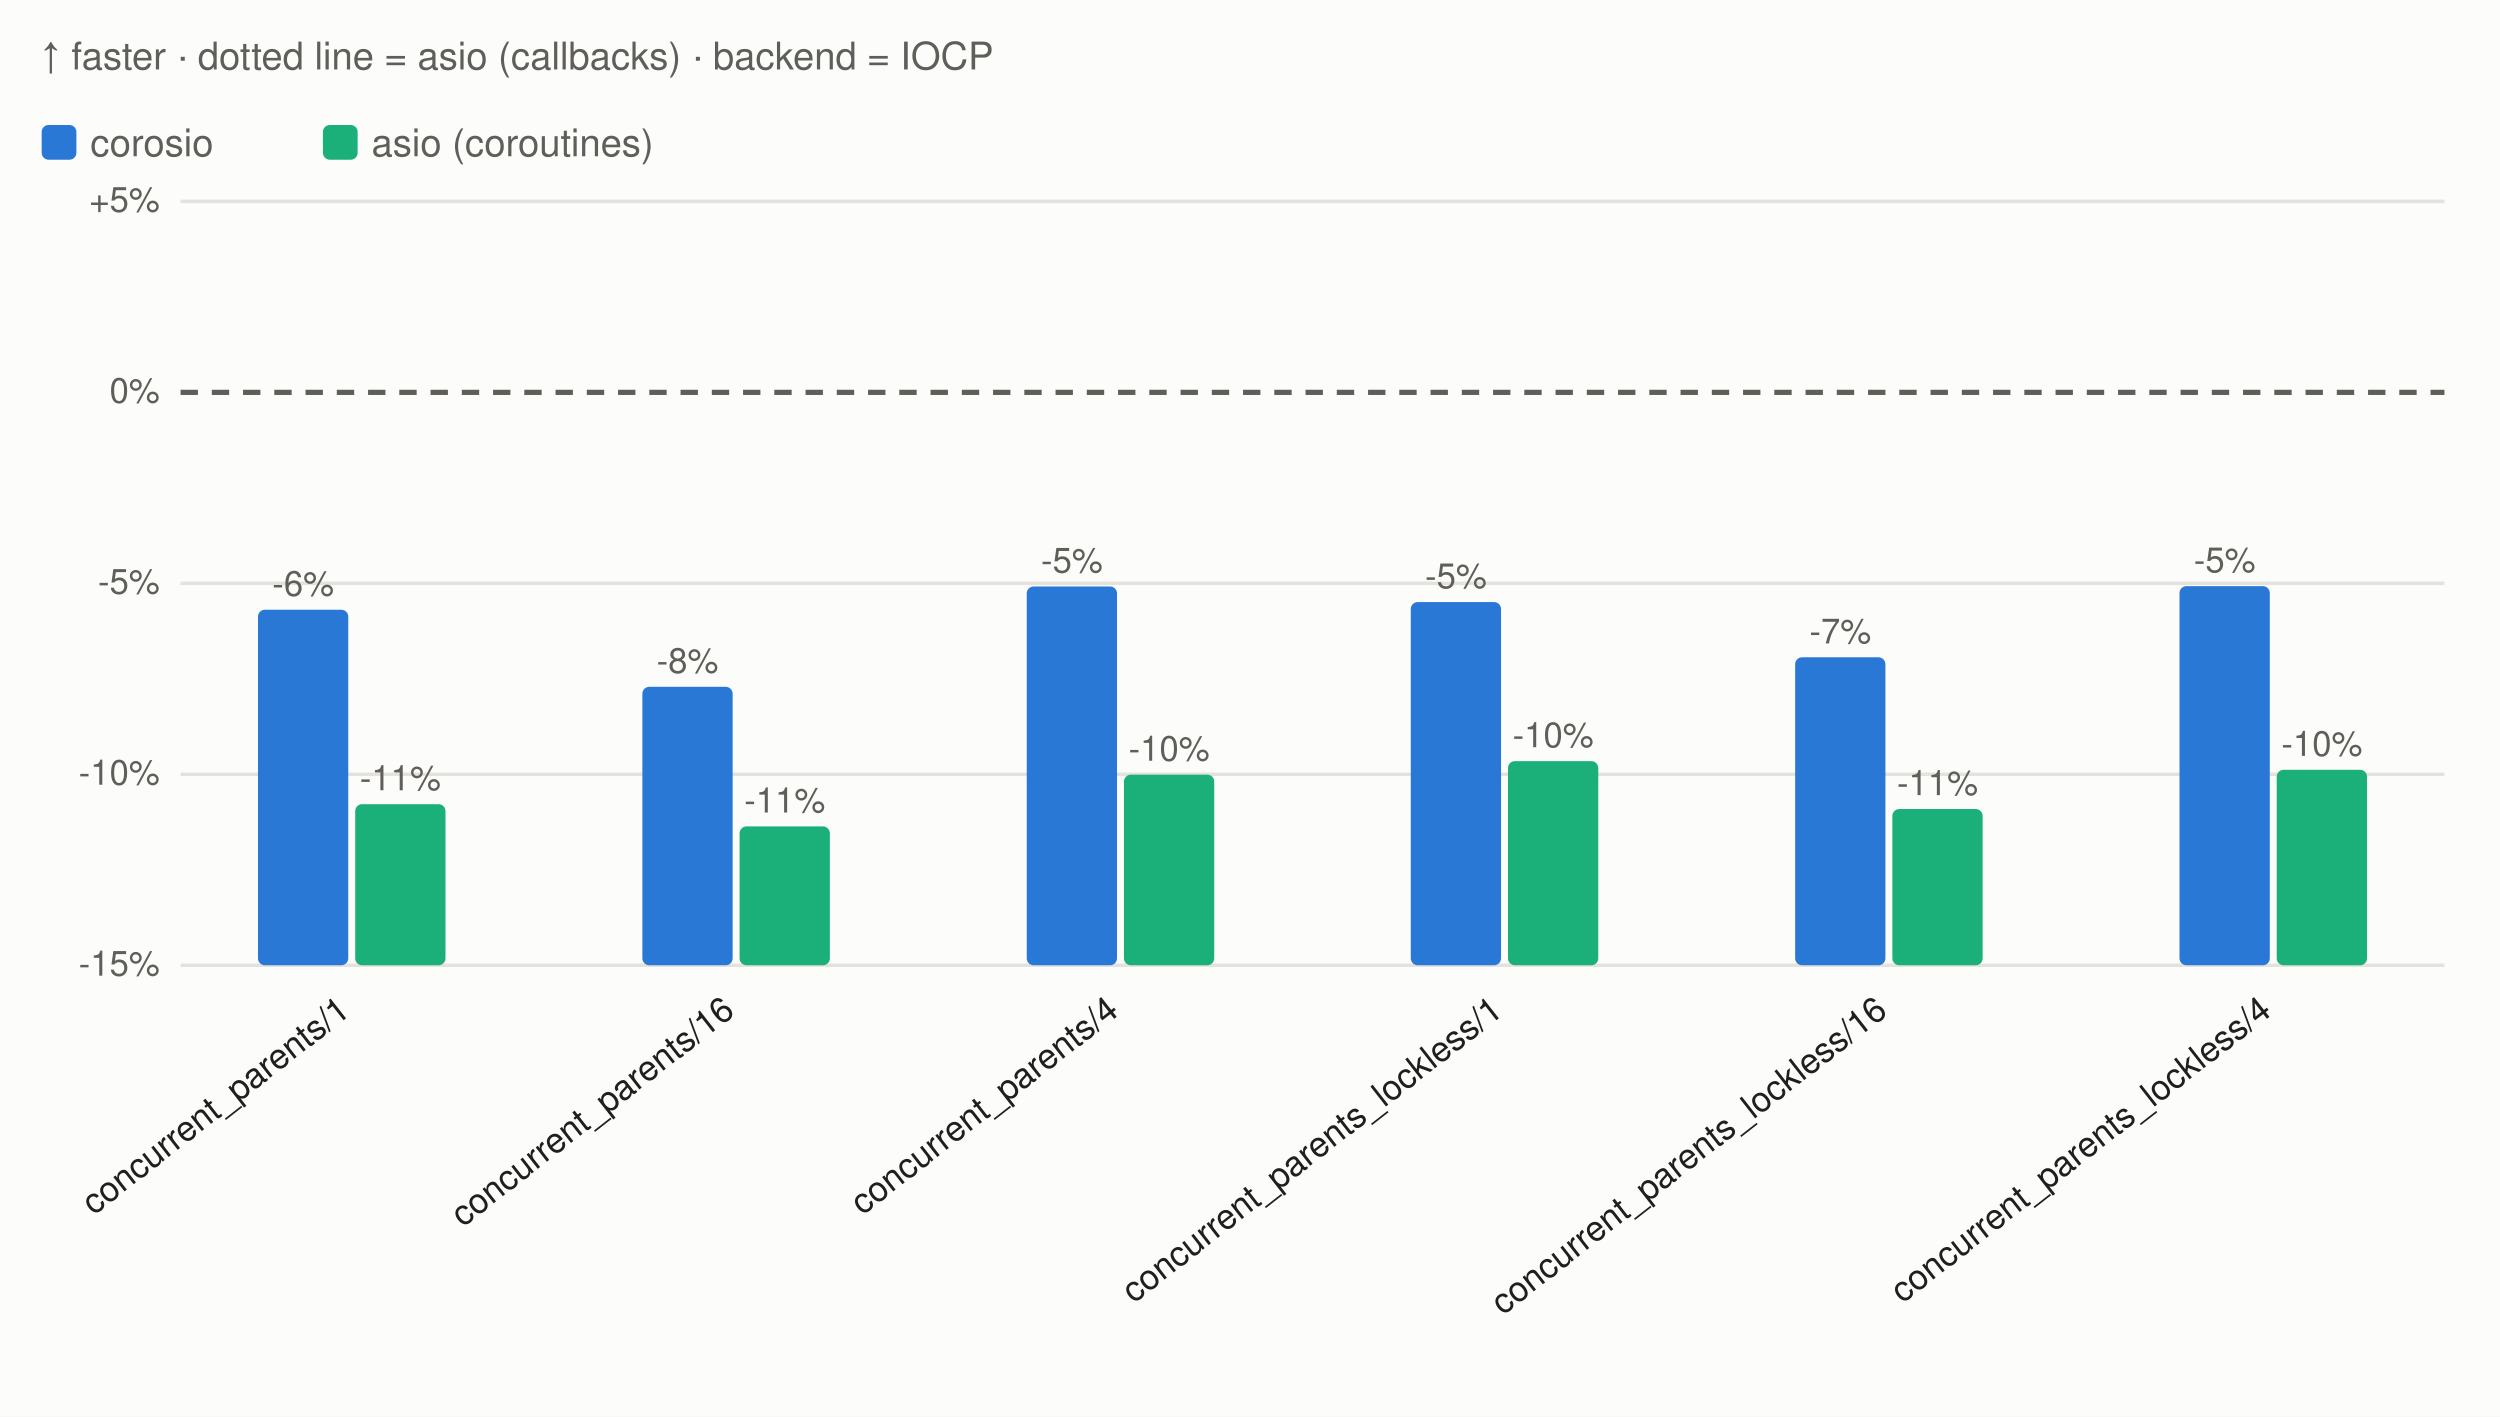
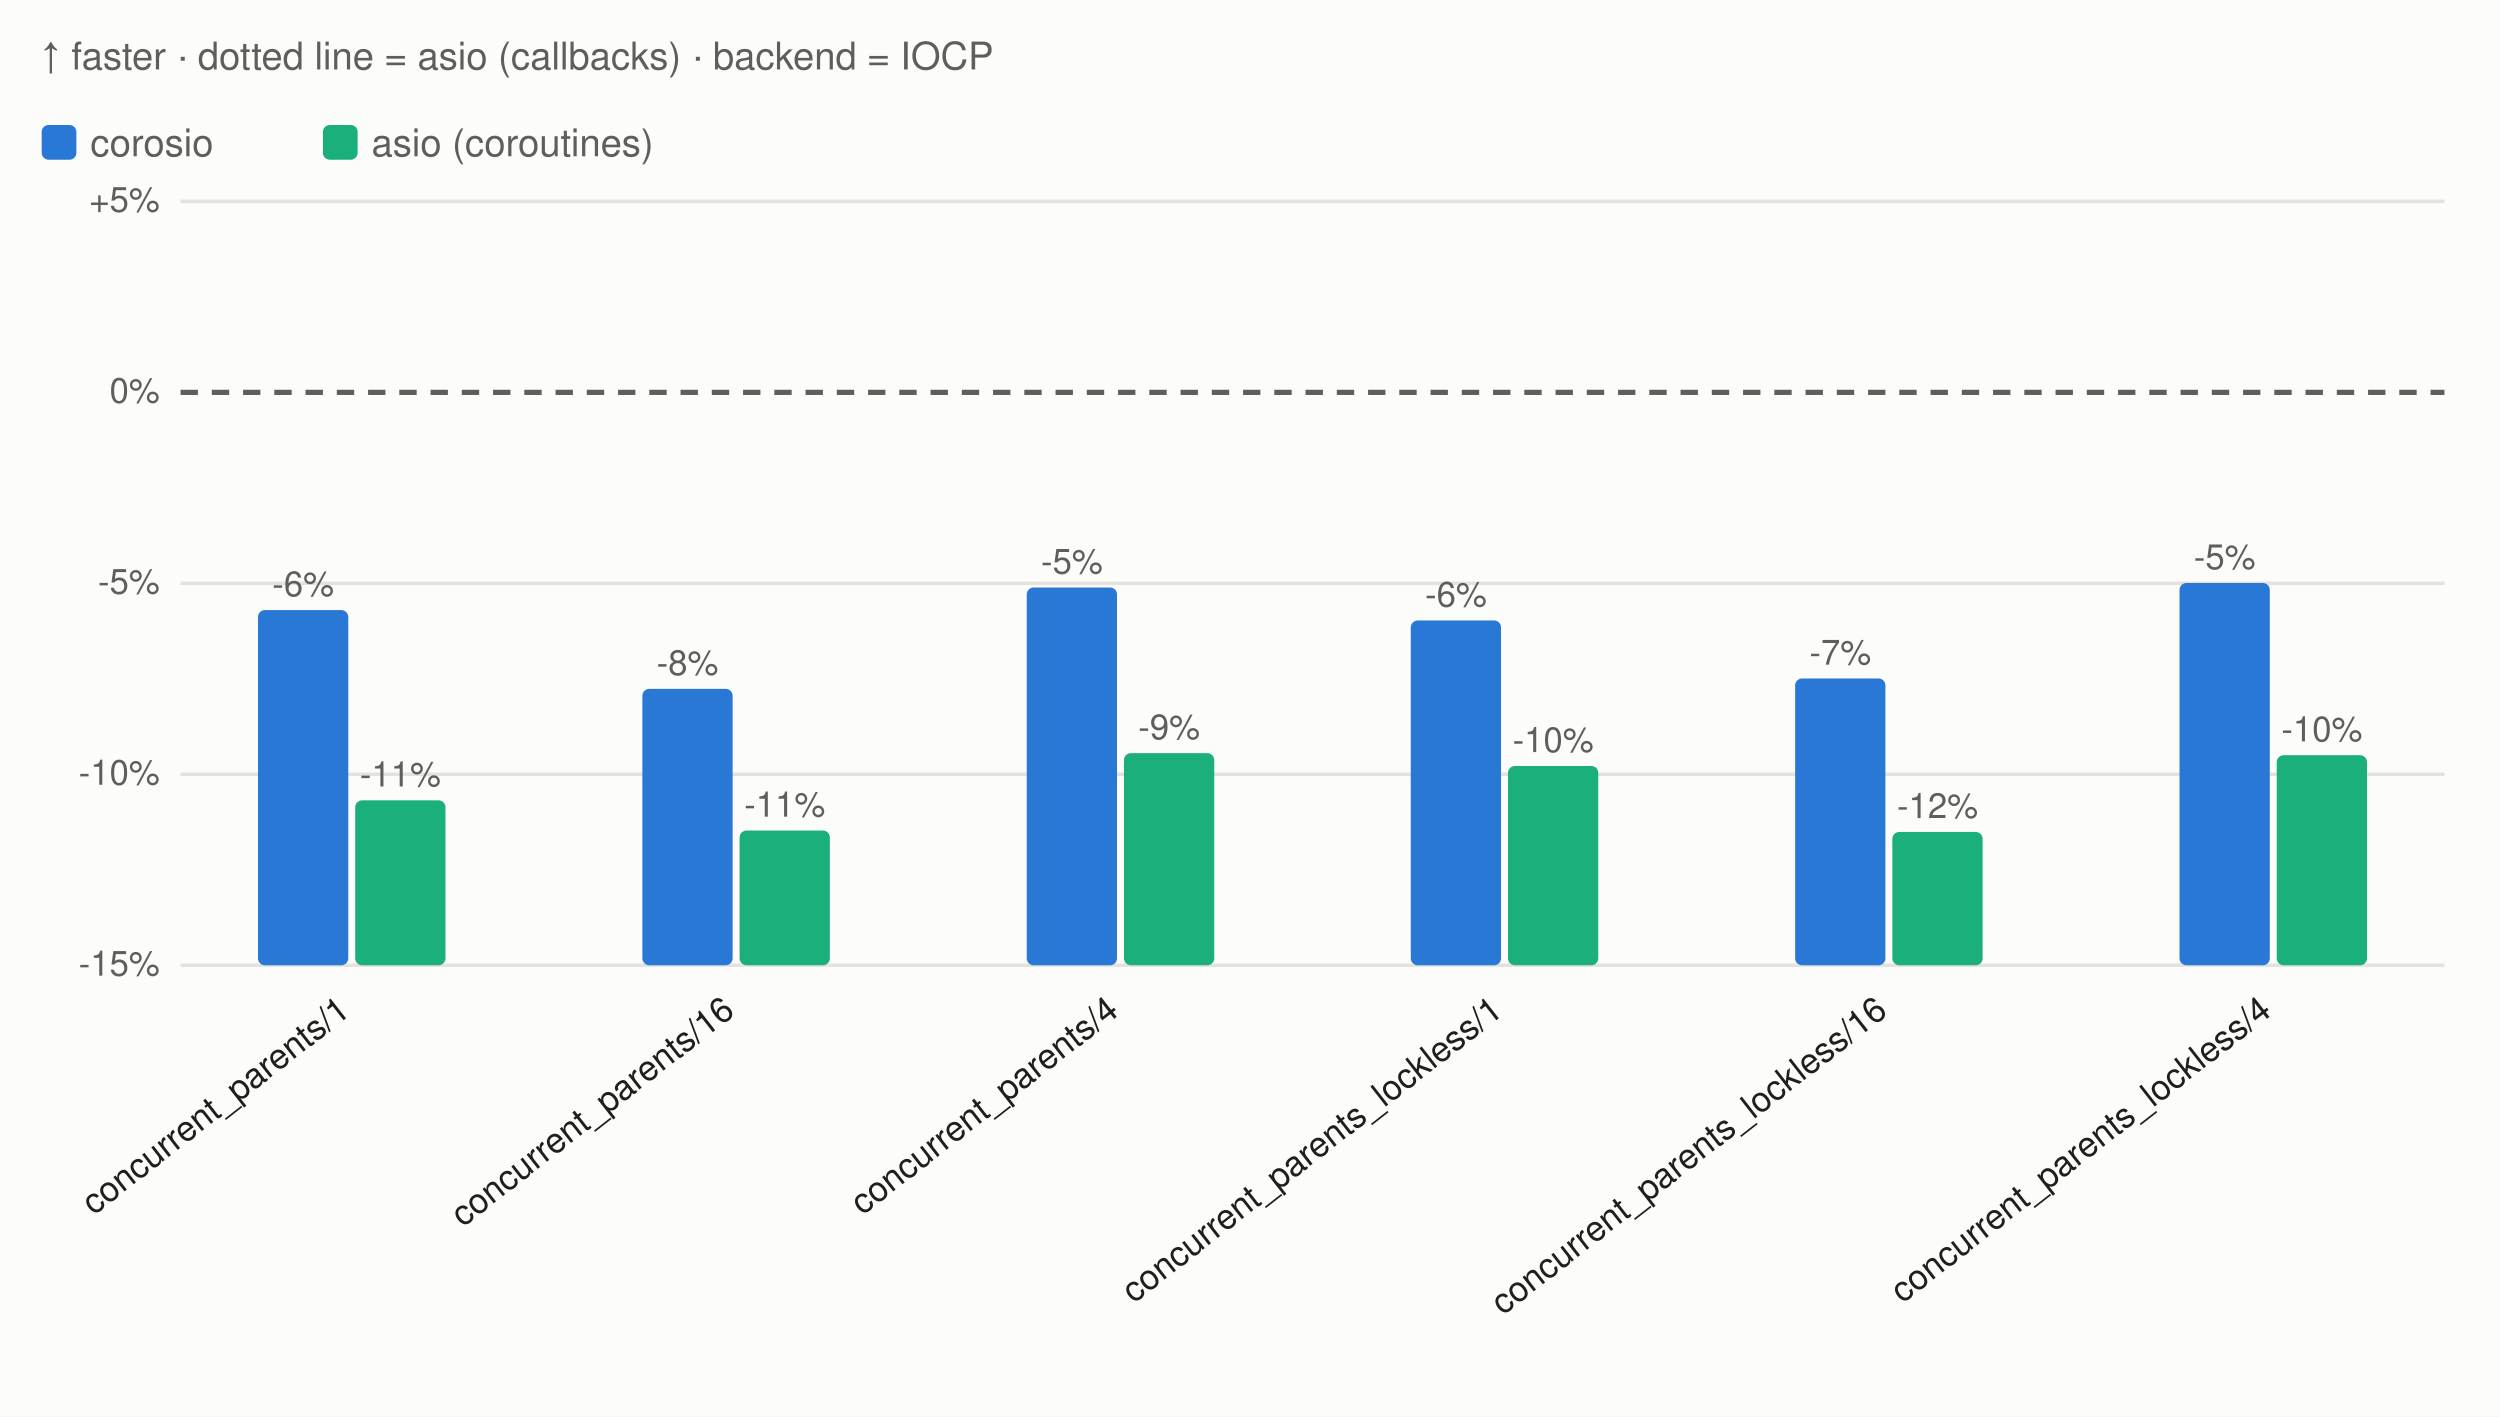
<svg xmlns="http://www.w3.org/2000/svg" class="bch-chart" width="720" height="408" viewBox="0 0 720 408">
  <style>.bch-chart{width:100%;height:auto;overflow:visible}.imageblock.bch-block{align-items:stretch}.imageblock.bch-block .content{width:100%}.bch-seg-label{fill:#ffffff;font-weight:700}html.dark .bch-exact&gt;summary.title,html.dark .bch-exact summary.title{color:var(--text-main-text-primary,#ffffff)}.boostlook .doc .openblock.bch-card{border:1px solid var(--border-border-secondary,#e3e2dc);border-radius:10px;padding:14px 14px 4px;margin-top:1.4rem;margin-bottom:1.4rem}.boostlook .doc .bch-card .imageblock.bch-block{margin-top:0;margin-bottom:0.25rem}.boostlook .doc .bch-card details.bch-exact{margin-top:0;margin-bottom:0.5rem;margin-left:0}.boostlook .doc .bch-card details.bch-exact&gt;summary{margin-left:2rem}.boostlook .doc .bch-card table.stretch,.boostlook #content .bch-card table.stretch{width:100%;margin-left:0;font-size:0.88em}.boostlook .doc .bch-card table.stretch td,.boostlook .doc .bch-card table.stretch th{padding:0.3rem 0.55rem}@media (prefers-color-scheme: dark) {.bch-surface{fill:#1a1a19}.bch-ink{fill:#ffffff}.bch-ink2{fill:#c3c2b7}.bch-grid{stroke:#3a3a38}.bch-zero{stroke:#c3c2b7}.bch-s-native{fill:#3987e5}.bch-s-uring{fill:#d95926}.bch-s-cb{fill:#199e70}.bch-div-pos{fill:#3987e5}.bch-div-neg{fill:#e66767}.bch-div-mid{fill:#383835}}html:not(.dark) .bch-surface{fill:transparent}html:not(.dark) .bch-ink{fill:#1f1f1e}html:not(.dark) .bch-ink2{fill:#5f5e58}html:not(.dark) .bch-grid{stroke:#e3e2dc}html:not(.dark) .bch-zero{stroke:#5f5e58}html:not(.dark) .bch-s-native{fill:#2a78d6}html:not(.dark) .bch-s-uring{fill:#eb6834}html:not(.dark) .bch-s-cb{fill:#1baf7a}html:not(.dark) .bch-div-pos{fill:#2a78d6}html:not(.dark) .bch-div-neg{fill:#e34948}html:not(.dark) .bch-div-mid{fill:#f0efec}html.dark .bch-surface{fill:transparent}html.dark .bch-ink{fill:#ffffff}html.dark .bch-ink2{fill:#c3c2b7}html.dark .bch-grid{stroke:#3a3a38}html.dark .bch-zero{stroke:#c3c2b7}html.dark .bch-s-native{fill:#3987e5}html.dark .bch-s-uring{fill:#d95926}html.dark .bch-s-cb{fill:#199e70}html.dark .bch-div-pos{fill:#3987e5}html.dark .bch-div-neg{fill:#e66767}html.dark .bch-div-mid{fill:#383835}</style>
  <rect width="720" height="408" class="bch-surface" fill="#fcfcfb" />
  <text x="12" y="20" font-family="-apple-system,Segoe UI,Helvetica,Arial,sans-serif" font-size="11" class="bch-ink2" fill="#5f5e58">↑ faster · dotted line = asio (callbacks) · backend = IOCP</text>
  <rect x="12" y="36" width="10" height="10" rx="2" class="bch-s-native" fill="#2a78d6" />
  <text x="26" y="45" font-family="-apple-system,Segoe UI,Helvetica,Arial,sans-serif" font-size="11" class="bch-ink2" fill="#5f5e58">corosio</text>
  <rect x="93" y="36" width="10" height="10" rx="2" class="bch-s-cb" fill="#1baf7a" />
  <text x="107" y="45" font-family="-apple-system,Segoe UI,Helvetica,Arial,sans-serif" font-size="11" class="bch-ink2" fill="#5f5e58">asio (coroutines)</text>
  <line x1="52" y1="278.0" x2="704" y2="278.0" class="bch-grid" stroke="#e3e2dc" stroke-width="1" />
  <text x="46" y="281.0" font-family="-apple-system,Segoe UI,Helvetica,Arial,sans-serif" font-size="10" class="bch-ink2" fill="#5f5e58" text-anchor="end">-15%</text>
  <line x1="52" y1="223.0" x2="704" y2="223.0" class="bch-grid" stroke="#e3e2dc" stroke-width="1" />
  <text x="46" y="226.0" font-family="-apple-system,Segoe UI,Helvetica,Arial,sans-serif" font-size="10" class="bch-ink2" fill="#5f5e58" text-anchor="end">-10%</text>
  <line x1="52" y1="168.0" x2="704" y2="168.0" class="bch-grid" stroke="#e3e2dc" stroke-width="1" />
  <text x="46" y="171.0" font-family="-apple-system,Segoe UI,Helvetica,Arial,sans-serif" font-size="10" class="bch-ink2" fill="#5f5e58" text-anchor="end">-5%</text>
  <line x1="52" y1="58.0" x2="704" y2="58.0" class="bch-grid" stroke="#e3e2dc" stroke-width="1" />
  <text x="46" y="61.0" font-family="-apple-system,Segoe UI,Helvetica,Arial,sans-serif" font-size="10" class="bch-ink2" fill="#5f5e58" text-anchor="end">+5%</text>
  <text x="46" y="116.0" font-family="-apple-system,Segoe UI,Helvetica,Arial,sans-serif" font-size="10" class="bch-ink2" fill="#5f5e58" text-anchor="end">0%</text>
-   <rect x="74.3" y="175.6" width="26.0" height="102.4" rx="2" class="bch-s-native" fill="#2a78d6" />
-   <text x="87.3" y="171.6" font-family="-apple-system,Segoe UI,Helvetica,Arial,sans-serif" font-size="10" class="bch-ink2" fill="#5f5e58" text-anchor="middle">-6%</text>
-   <rect x="102.3" y="231.6" width="26.0" height="46.4" rx="2" class="bch-s-cb" fill="#1baf7a" />
-   <text x="115.3" y="227.6" font-family="-apple-system,Segoe UI,Helvetica,Arial,sans-serif" font-size="10" class="bch-ink2" fill="#5f5e58" text-anchor="middle">-11%</text>
+   <rect x="74.3" y="175.7" width="26.0" height="102.3" rx="2" class="bch-s-native" fill="#2a78d6" />
+   <text x="87.3" y="171.7" font-family="-apple-system,Segoe UI,Helvetica,Arial,sans-serif" font-size="10" class="bch-ink2" fill="#5f5e58" text-anchor="middle">-6%</text>
+   <rect x="102.3" y="230.5" width="26.0" height="47.5" rx="2" class="bch-s-cb" fill="#1baf7a" />
+   <text x="115.3" y="226.5" font-family="-apple-system,Segoe UI,Helvetica,Arial,sans-serif" font-size="10" class="bch-ink2" fill="#5f5e58" text-anchor="middle">-11%</text>
  <text x="101.3" y="292.0" font-family="-apple-system,Segoe UI,Helvetica,Arial,sans-serif" font-size="10" class="bch-ink" fill="#1f1f1e" text-anchor="end" transform="rotate(-38 101.3 292.0)">concurrent_parents/1</text>
-   <rect x="185.0" y="197.8" width="26.0" height="80.2" rx="2" class="bch-s-native" fill="#2a78d6" />
-   <text x="198.0" y="193.8" font-family="-apple-system,Segoe UI,Helvetica,Arial,sans-serif" font-size="10" class="bch-ink2" fill="#5f5e58" text-anchor="middle">-8%</text>
-   <rect x="213.0" y="238.0" width="26.0" height="40.0" rx="2" class="bch-s-cb" fill="#1baf7a" />
-   <text x="226.0" y="234.0" font-family="-apple-system,Segoe UI,Helvetica,Arial,sans-serif" font-size="10" class="bch-ink2" fill="#5f5e58" text-anchor="middle">-11%</text>
+   <rect x="185.0" y="198.4" width="26.0" height="79.6" rx="2" class="bch-s-native" fill="#2a78d6" />
+   <text x="198.0" y="194.4" font-family="-apple-system,Segoe UI,Helvetica,Arial,sans-serif" font-size="10" class="bch-ink2" fill="#5f5e58" text-anchor="middle">-8%</text>
+   <rect x="213.0" y="239.2" width="26.0" height="38.8" rx="2" class="bch-s-cb" fill="#1baf7a" />
+   <text x="226.0" y="235.2" font-family="-apple-system,Segoe UI,Helvetica,Arial,sans-serif" font-size="10" class="bch-ink2" fill="#5f5e58" text-anchor="middle">-11%</text>
  <text x="212.0" y="292.0" font-family="-apple-system,Segoe UI,Helvetica,Arial,sans-serif" font-size="10" class="bch-ink" fill="#1f1f1e" text-anchor="end" transform="rotate(-38 212.0 292.0)">concurrent_parents/16</text>
-   <rect x="295.7" y="168.9" width="26.0" height="109.1" rx="2" class="bch-s-native" fill="#2a78d6" />
-   <text x="308.7" y="164.9" font-family="-apple-system,Segoe UI,Helvetica,Arial,sans-serif" font-size="10" class="bch-ink2" fill="#5f5e58" text-anchor="middle">-5%</text>
-   <rect x="323.7" y="223.1" width="26.0" height="54.9" rx="2" class="bch-s-cb" fill="#1baf7a" />
-   <text x="336.7" y="219.1" font-family="-apple-system,Segoe UI,Helvetica,Arial,sans-serif" font-size="10" class="bch-ink2" fill="#5f5e58" text-anchor="middle">-10%</text>
+   <rect x="295.7" y="169.2" width="26.0" height="108.8" rx="2" class="bch-s-native" fill="#2a78d6" />
+   <text x="308.7" y="165.2" font-family="-apple-system,Segoe UI,Helvetica,Arial,sans-serif" font-size="10" class="bch-ink2" fill="#5f5e58" text-anchor="middle">-5%</text>
+   <rect x="323.7" y="216.9" width="26.0" height="61.1" rx="2" class="bch-s-cb" fill="#1baf7a" />
+   <text x="336.7" y="212.9" font-family="-apple-system,Segoe UI,Helvetica,Arial,sans-serif" font-size="10" class="bch-ink2" fill="#5f5e58" text-anchor="middle">-9%</text>
  <text x="322.7" y="292.0" font-family="-apple-system,Segoe UI,Helvetica,Arial,sans-serif" font-size="10" class="bch-ink" fill="#1f1f1e" text-anchor="end" transform="rotate(-38 322.7 292.0)">concurrent_parents/4</text>
-   <rect x="406.3" y="173.4" width="26.0" height="104.6" rx="2" class="bch-s-native" fill="#2a78d6" />
-   <text x="419.3" y="169.4" font-family="-apple-system,Segoe UI,Helvetica,Arial,sans-serif" font-size="10" class="bch-ink2" fill="#5f5e58" text-anchor="middle">-5%</text>
-   <rect x="434.3" y="219.2" width="26.0" height="58.8" rx="2" class="bch-s-cb" fill="#1baf7a" />
-   <text x="447.3" y="215.2" font-family="-apple-system,Segoe UI,Helvetica,Arial,sans-serif" font-size="10" class="bch-ink2" fill="#5f5e58" text-anchor="middle">-10%</text>
+   <rect x="406.3" y="178.7" width="26.0" height="99.3" rx="2" class="bch-s-native" fill="#2a78d6" />
+   <text x="419.3" y="174.7" font-family="-apple-system,Segoe UI,Helvetica,Arial,sans-serif" font-size="10" class="bch-ink2" fill="#5f5e58" text-anchor="middle">-6%</text>
+   <rect x="434.3" y="220.6" width="26.0" height="57.4" rx="2" class="bch-s-cb" fill="#1baf7a" />
+   <text x="447.3" y="216.6" font-family="-apple-system,Segoe UI,Helvetica,Arial,sans-serif" font-size="10" class="bch-ink2" fill="#5f5e58" text-anchor="middle">-10%</text>
  <text x="433.3" y="292.0" font-family="-apple-system,Segoe UI,Helvetica,Arial,sans-serif" font-size="10" class="bch-ink" fill="#1f1f1e" text-anchor="end" transform="rotate(-38 433.3 292.0)">concurrent_parents_lockless/1</text>
-   <rect x="517.0" y="189.3" width="26.0" height="88.7" rx="2" class="bch-s-native" fill="#2a78d6" />
-   <text x="530.0" y="185.3" font-family="-apple-system,Segoe UI,Helvetica,Arial,sans-serif" font-size="10" class="bch-ink2" fill="#5f5e58" text-anchor="middle">-7%</text>
-   <rect x="545.0" y="233.0" width="26.0" height="45.0" rx="2" class="bch-s-cb" fill="#1baf7a" />
-   <text x="558.0" y="229.0" font-family="-apple-system,Segoe UI,Helvetica,Arial,sans-serif" font-size="10" class="bch-ink2" fill="#5f5e58" text-anchor="middle">-11%</text>
+   <rect x="517.0" y="195.4" width="26.0" height="82.6" rx="2" class="bch-s-native" fill="#2a78d6" />
+   <text x="530.0" y="191.4" font-family="-apple-system,Segoe UI,Helvetica,Arial,sans-serif" font-size="10" class="bch-ink2" fill="#5f5e58" text-anchor="middle">-7%</text>
+   <rect x="545.0" y="239.6" width="26.0" height="38.4" rx="2" class="bch-s-cb" fill="#1baf7a" />
+   <text x="558.0" y="235.6" font-family="-apple-system,Segoe UI,Helvetica,Arial,sans-serif" font-size="10" class="bch-ink2" fill="#5f5e58" text-anchor="middle">-12%</text>
  <text x="544.0" y="292.0" font-family="-apple-system,Segoe UI,Helvetica,Arial,sans-serif" font-size="10" class="bch-ink" fill="#1f1f1e" text-anchor="end" transform="rotate(-38 544.0 292.0)">concurrent_parents_lockless/16</text>
-   <rect x="627.7" y="168.8" width="26.0" height="109.2" rx="2" class="bch-s-native" fill="#2a78d6" />
-   <text x="640.7" y="164.8" font-family="-apple-system,Segoe UI,Helvetica,Arial,sans-serif" font-size="10" class="bch-ink2" fill="#5f5e58" text-anchor="middle">-5%</text>
-   <rect x="655.7" y="221.7" width="26.0" height="56.3" rx="2" class="bch-s-cb" fill="#1baf7a" />
-   <text x="668.7" y="217.7" font-family="-apple-system,Segoe UI,Helvetica,Arial,sans-serif" font-size="10" class="bch-ink2" fill="#5f5e58" text-anchor="middle">-10%</text>
+   <rect x="627.7" y="167.9" width="26.0" height="110.1" rx="2" class="bch-s-native" fill="#2a78d6" />
+   <text x="640.7" y="163.9" font-family="-apple-system,Segoe UI,Helvetica,Arial,sans-serif" font-size="10" class="bch-ink2" fill="#5f5e58" text-anchor="middle">-5%</text>
+   <rect x="655.7" y="217.5" width="26.0" height="60.5" rx="2" class="bch-s-cb" fill="#1baf7a" />
+   <text x="668.7" y="213.5" font-family="-apple-system,Segoe UI,Helvetica,Arial,sans-serif" font-size="10" class="bch-ink2" fill="#5f5e58" text-anchor="middle">-10%</text>
  <text x="654.7" y="292.0" font-family="-apple-system,Segoe UI,Helvetica,Arial,sans-serif" font-size="10" class="bch-ink" fill="#1f1f1e" text-anchor="end" transform="rotate(-38 654.7 292.0)">concurrent_parents_lockless/4</text>
  <line x1="52" y1="113.0" x2="704" y2="113.0" class="bch-zero" stroke="#5f5e58" stroke-width="1.5" stroke-dasharray="5 4" />
</svg>
